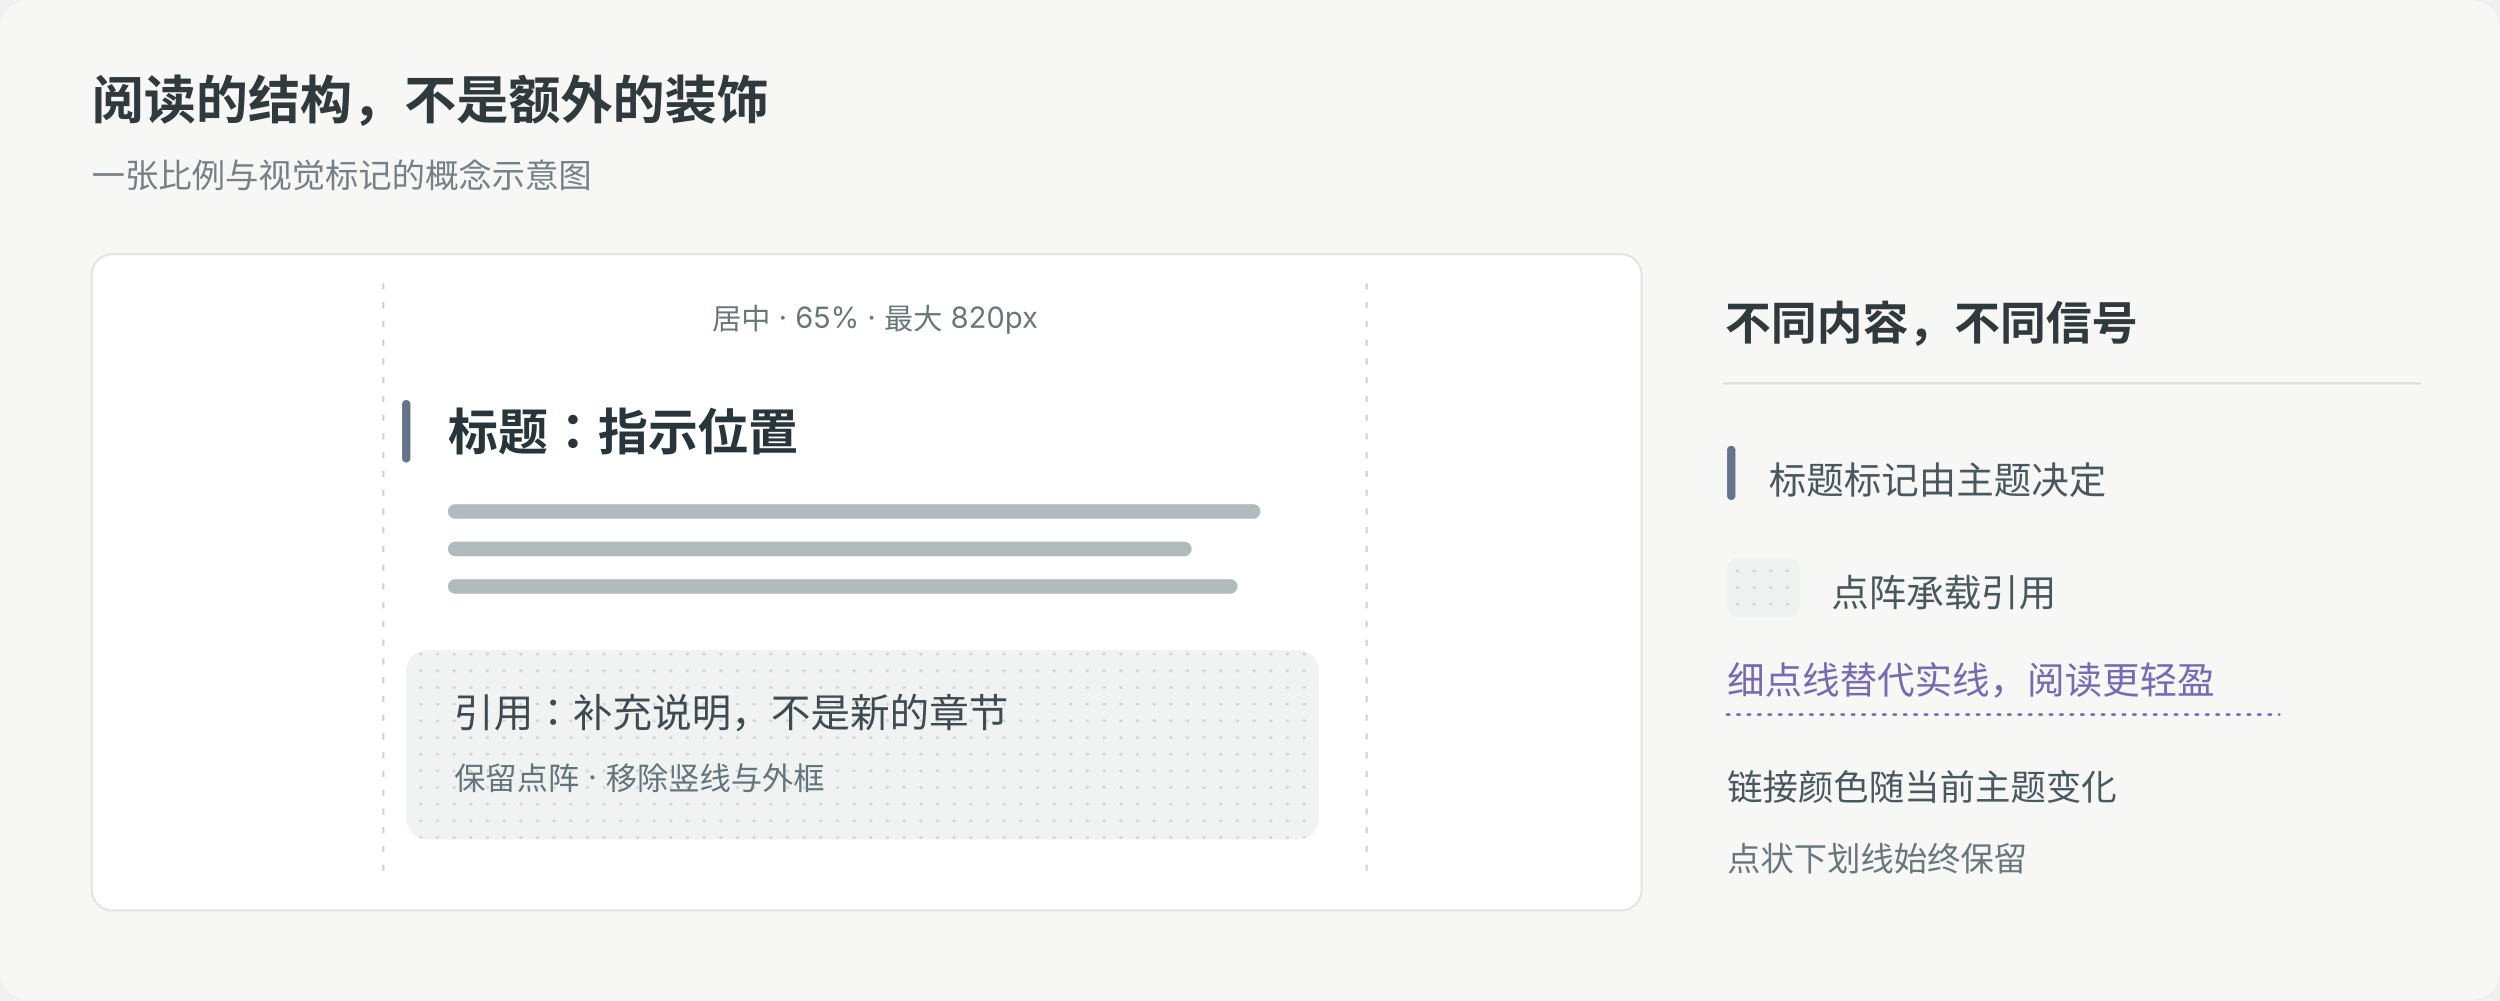
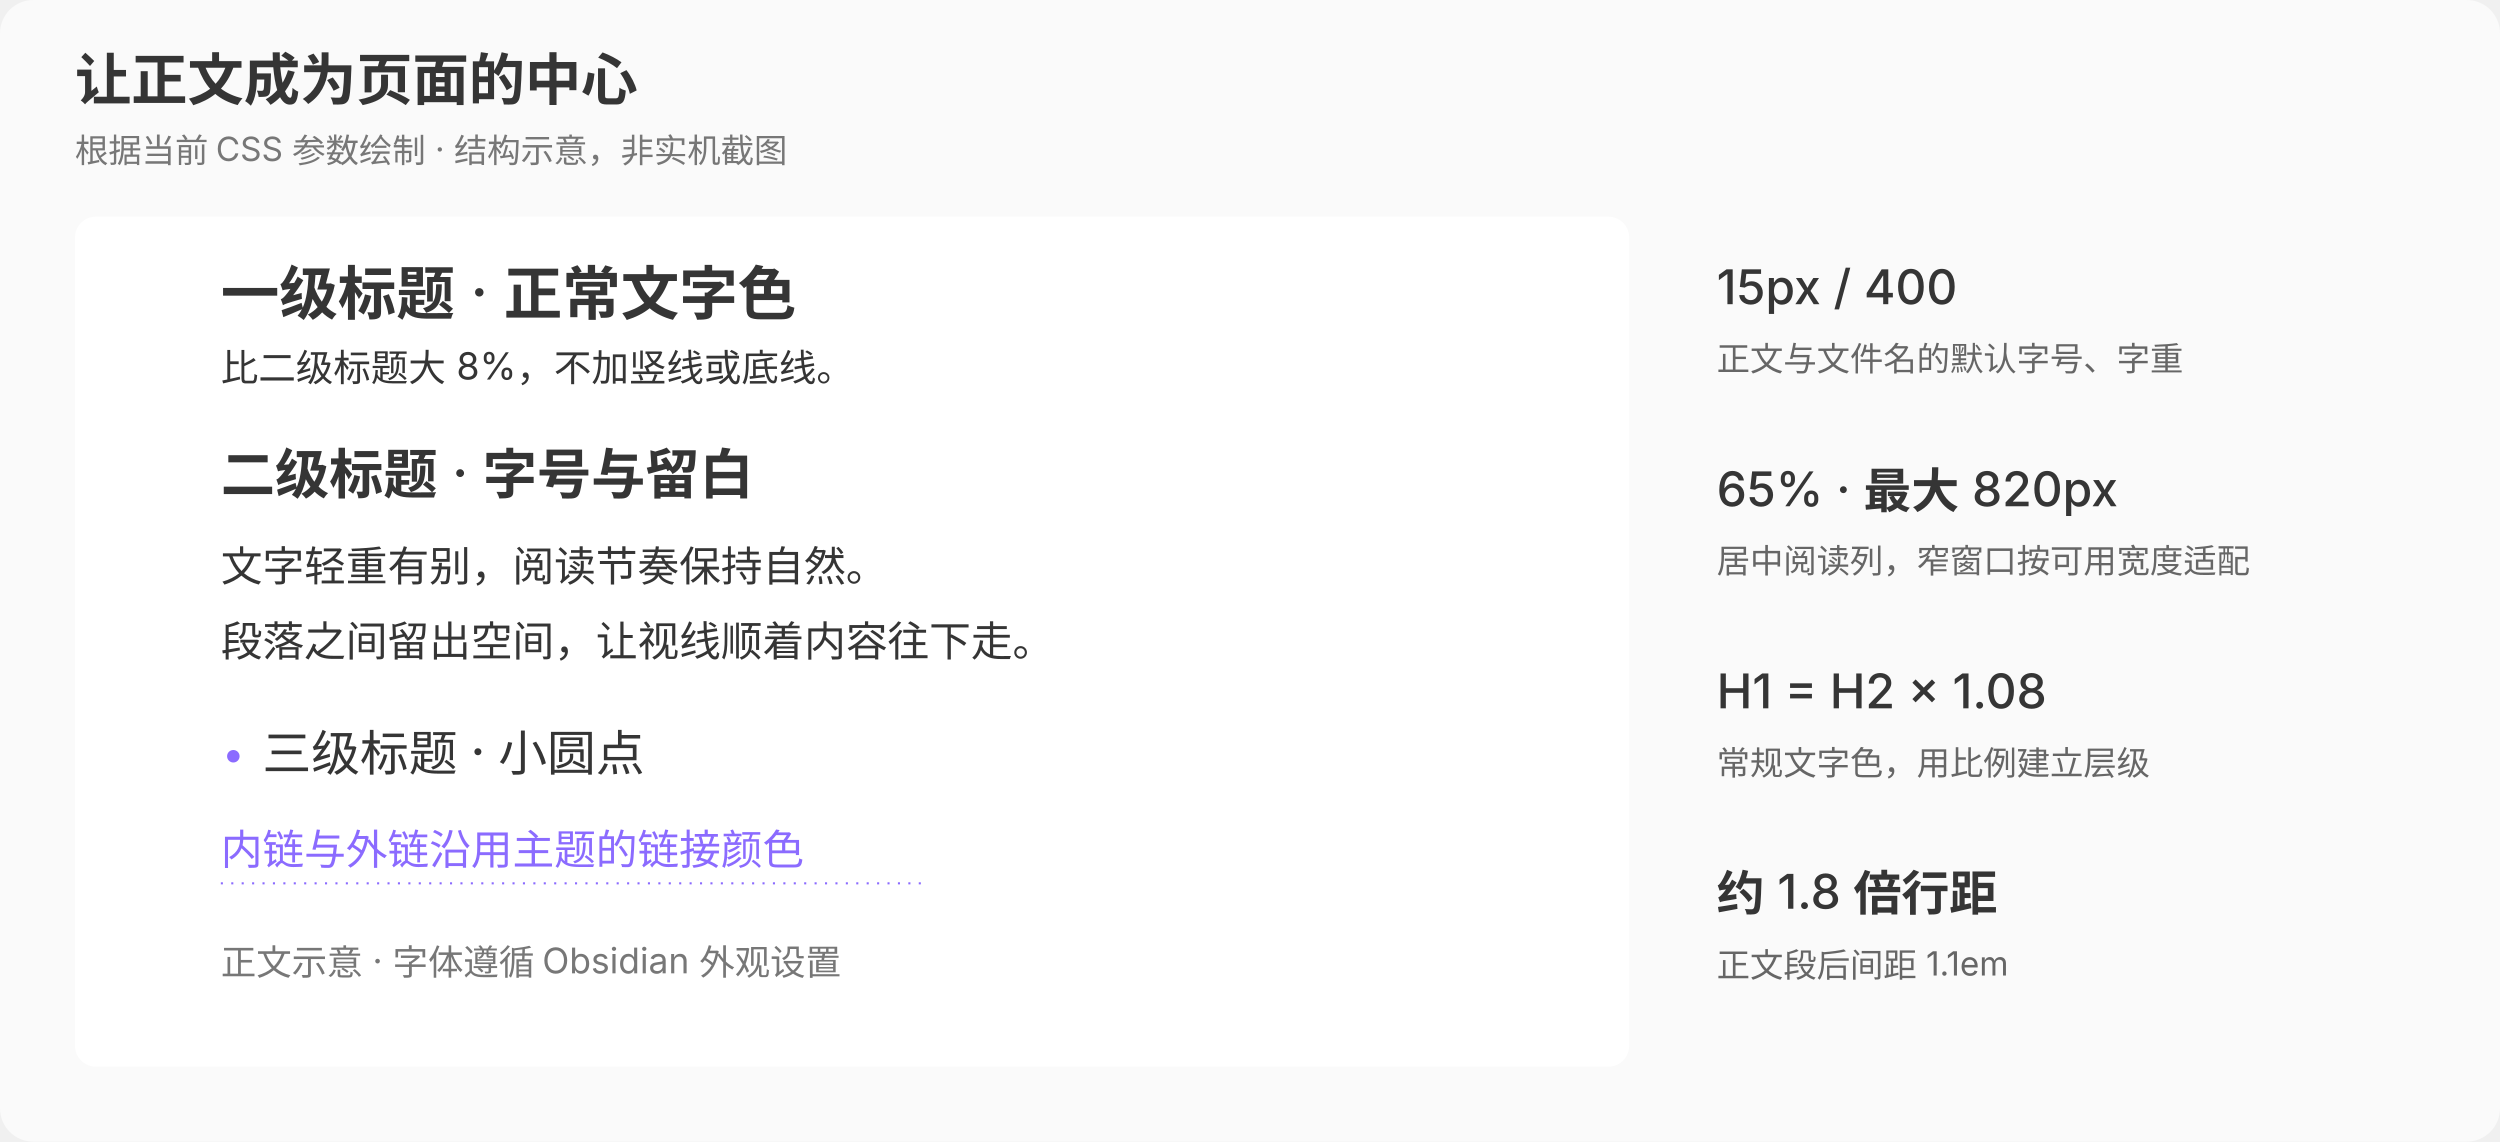
- <svg xmlns="http://www.w3.org/2000/svg" width="1200" height="480" viewBox="0 0 1200 480" role="img" aria-labelledby="t d">
-   <defs>
-     <pattern id="dots" width="8" height="8" patternUnits="userSpaceOnUse">
-       <circle cx="2" cy="2" r="0.75" fill="#aab5be" opacity=".48" />
-     </pattern>
-   </defs>
-   <rect width="1200" height="480" rx="14" fill="#f7f8f6" />
-   <g font-family="-apple-system, BlinkMacSystemFont, 'PingFang SC', sans-serif">
-     <text x="44" y="57" font-size="25" font-weight="600" fill="#30393c">阅读的结构，不是额外的装饰</text>
-     <text x="44" y="90" font-size="16" fill="#778087">一张比例与视觉标记的概念示意图</text>
-     <rect x="44" y="122" width="744" height="315" rx="10" fill="#fff" stroke="#e0e5e2" />
-     <line x1="184" y1="136" x2="184" y2="424" stroke="#cbd3d0" stroke-dasharray="3 6" />
-     <line x1="656" y1="136" x2="656" y2="424" stroke="#cbd3d0" stroke-dasharray="3 6" />
-     <text x="420" y="158" font-size="14" text-anchor="middle" fill="#69767a">居中 · 65% · 最大 820px</text>
-     <rect x="193" y="192" width="4" height="30" rx="2" fill="#64748b" />
-     <text x="215" y="216" font-size="24" font-weight="600" fill="#28363c">标题：指示位置</text>
-     <rect x="215" y="242" width="390" height="7" rx="3.5" fill="#b1babd" />
-     <rect x="215" y="260" width="357" height="7" rx="3.5" fill="#b1babd" />
-     <rect x="215" y="278" width="379" height="7" rx="3.5" fill="#b1babd" />
-     <rect x="195" y="312" width="438" height="91" rx="10" fill="#f0f3f2" />
-     <rect x="195" y="312" width="438" height="91" rx="10" fill="url(#dots)" />
-     <text x="218" y="349" font-size="19" fill="#3f4b50">引用：补充说明，不是新的章节</text>
-     <text x="218" y="379" font-size="15" fill="#64747b">保留点阵 · 移除竖线与外框</text>
-     <text x="828" y="163" font-size="22" font-weight="600" fill="#30393c">不同内容，不同信号</text>
-     <line x1="827" y1="184" x2="1162" y2="184" stroke="#d9dfdc" />
-     <rect x="829" y="214" width="4" height="26" rx="2" fill="#64748b" />
-     <text x="849" y="237" font-size="18" fill="#49585e">标题标记由主题决定</text>
-     <rect x="829" y="268" width="35" height="28" rx="5" fill="#eef2f1" />
-     <rect x="829" y="268" width="35" height="28" rx="5" fill="url(#dots)" />
-     <text x="879" y="291" font-size="18" fill="#49585e">点阵承载引用</text>
-     <text x="829" y="333" font-size="18" fill="#786ab1">细点线替代实线，阅读更轻盈</text>
-     <line x1="829" y1="343" x2="1094" y2="343" stroke="#786ab1" stroke-width="1.3" stroke-linecap="round" stroke-dasharray="1 4" />
-     <text x="829" y="384" font-size="17" fill="#49585e">链接颜色随当前主题变化</text>
-     <text x="829" y="418" font-size="16" fill="#69777d">点状下划线始终保留</text>
+ <svg xmlns="http://www.w3.org/2000/svg" width="1200" height="548" viewBox="0 0 1200 548" role="img" aria-labelledby="title desc">
+   <rect width="100%" height="100%" rx="16" fill="#fafafa" />
+   <g font-family="-apple-system,BlinkMacSystemFont,PingFang SC,Microsoft YaHei,sans-serif">
+     <text x="36" y="48" font-size="27" fill="#353535" font-weight="550">让正文成为页面的中心</text>
+     <text x="36" y="78" font-size="16" fill="#777" font-weight="400">根据当前 CSS 参数绘制 · 结构示意，非实机截图</text>
+     <rect x="36" y="104" width="746" height="408" rx="10" fill="#fff" />
+     <text x="106" y="151" font-size="28.08" fill="#353535" font-weight="550">一级标题 · 正常文字色</text>
+     <text x="106" y="183" font-size="18" fill="#353535" font-weight="400">比二级标题大 8%，不加竖线或底线。</text>
+     <text x="106" y="237" font-size="26" fill="#353535" font-weight="550">二级标题 · 字号与留白</text>
+     <text x="106" y="279" font-size="20" fill="#353535" font-weight="400">文字轻重有别，阅读节奏保持自然。</text>
+     <text x="106" y="315" font-size="20" fill="#353535" font-weight="400">段落之间留出空间，让视线顺着内容往下走。</text>
+     <circle cx="112" cy="363" r="3" fill="#8b6bff" />
+     <text x="126" y="370" font-size="23.4" fill="#353535" font-weight="500">三级标题 · 小圆点</text>
+     <text x="106" y="415" font-size="20" fill="#8b6bff" font-weight="400">内链与外链沿用主题的链接颜色</text>
+     <path d="M106 424H446" stroke="#8b6bff" stroke-dasharray="1 4" />
+     <text x="106" y="468" font-size="17" fill="#777" font-weight="400">正文示意 · 字体遵循 Obsidian 外观设置</text>
+     <text x="824" y="146" font-size="23" fill="#353535" font-weight="550">15px / 400</text>
+     <text x="824" y="178" font-size="16" fill="#666" font-weight="400">正文与文件名的默认字号、字重</text>
+     <text x="824" y="243" font-size="23" fill="#353535" font-weight="550">65% · 最大 820px</text>
+     <text x="824" y="275" font-size="16" fill="#666" font-weight="400">居中阅读列，窄窗口按可用宽度适配</text>
+     <text x="824" y="340" font-size="23" fill="#353535" font-weight="550">H1 = H2 × 1.08</text>
+     <text x="824" y="372" font-size="16" fill="#666" font-weight="400">常规文字色，用比例建立层级</text>
+     <text x="824" y="437" font-size="23" fill="#353535" font-weight="550">约 1.8 倍行距</text>
+     <text x="824" y="469" font-size="16" fill="#666" font-weight="400">正文段后间距 1.1em</text>
  </g>
</svg>
